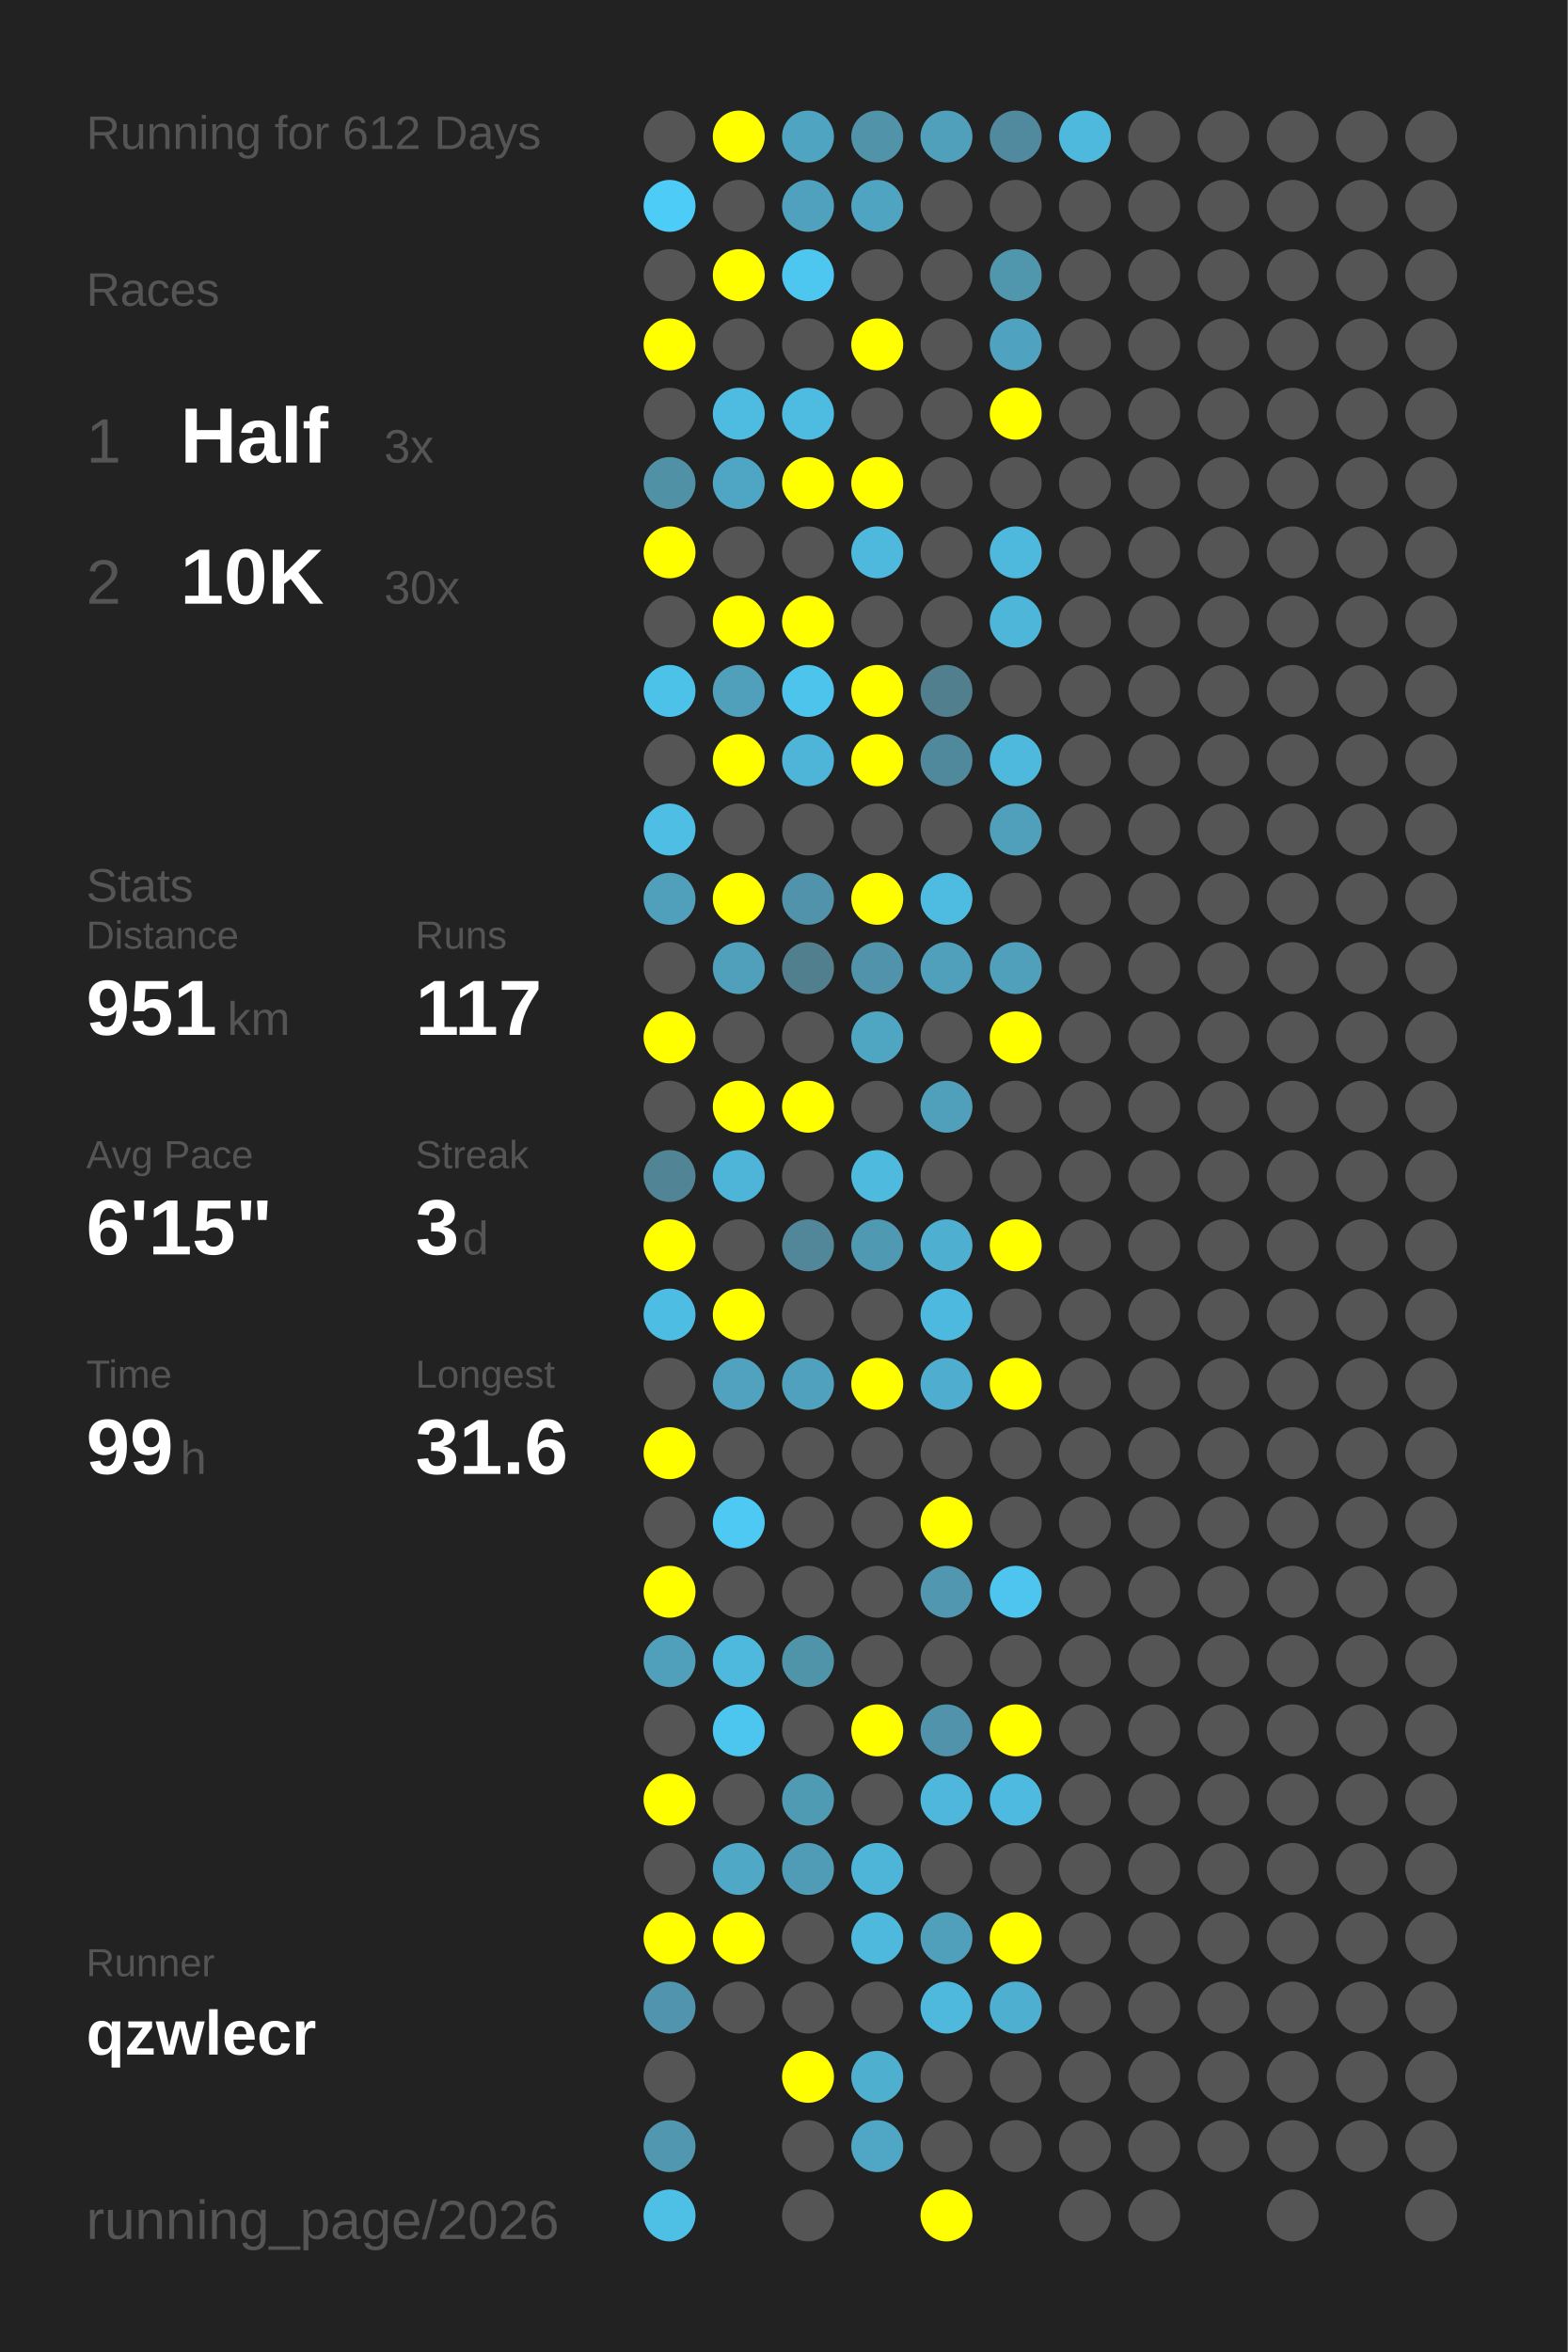
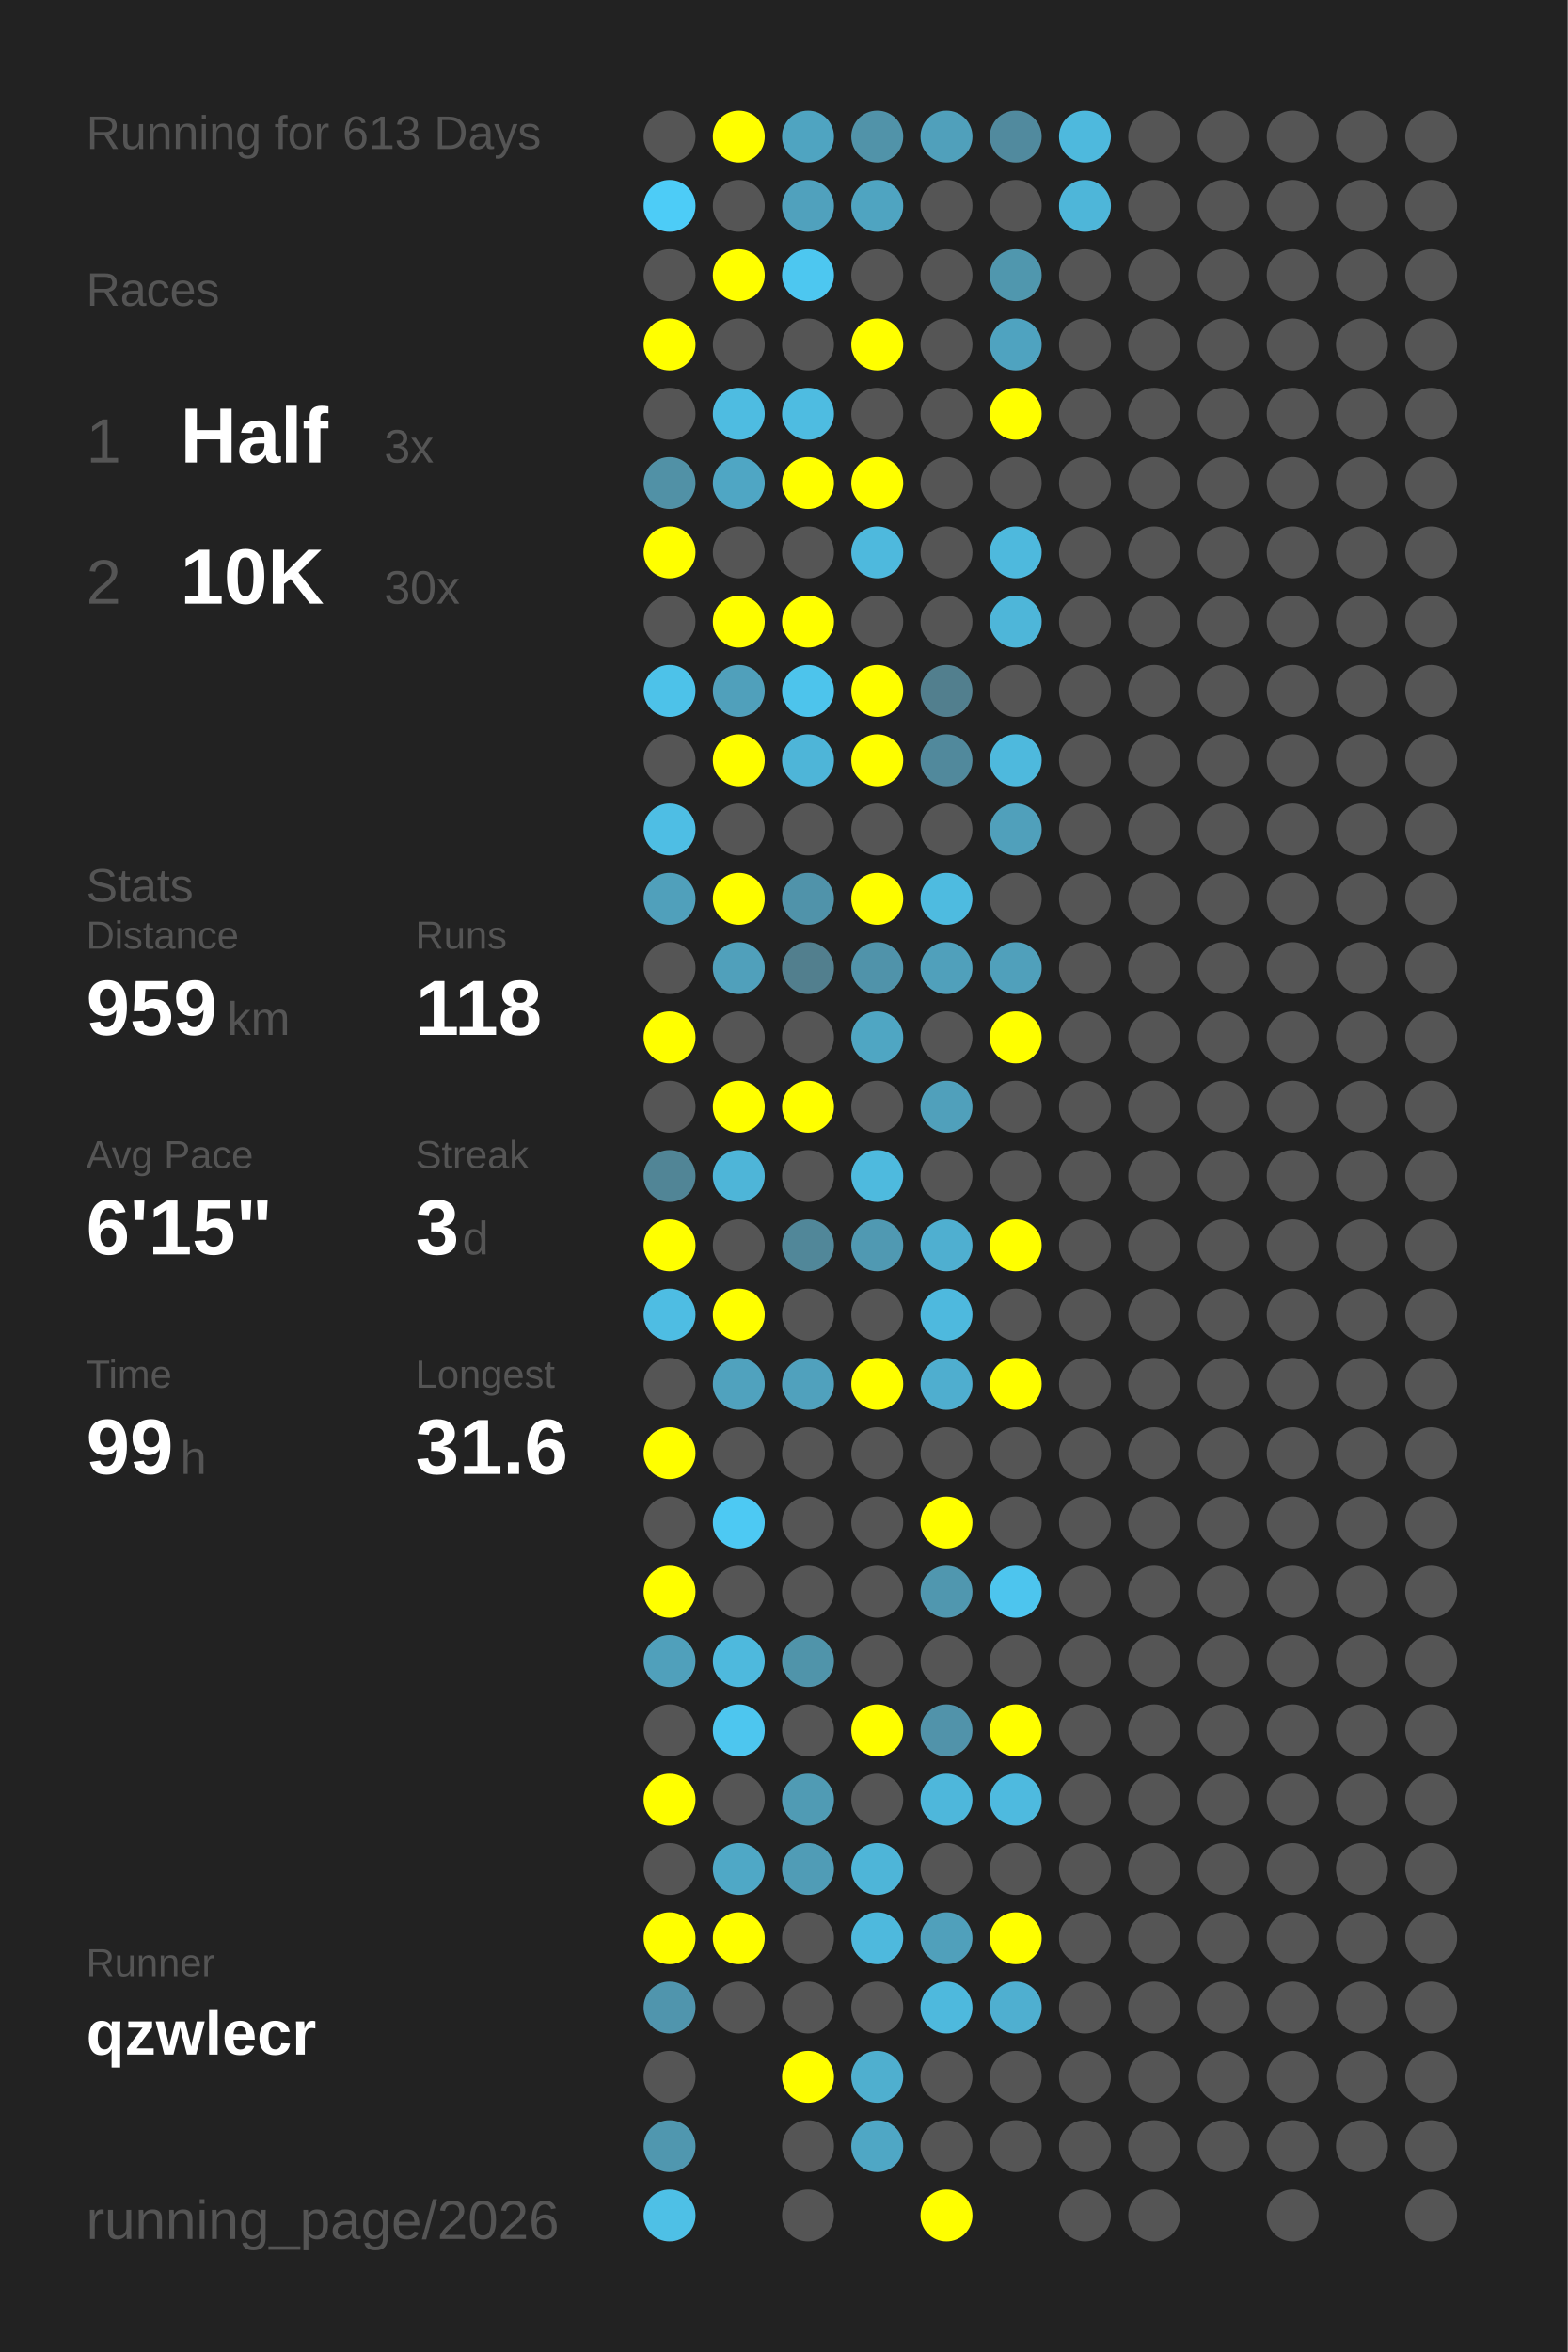
<svg xmlns="http://www.w3.org/2000/svg" baseProfile="full" height="300mm" version="1.1" viewBox="0,0,200,300" width="200mm">
  <defs />
  <rect fill="#222222" height="300" width="200" x="0" y="0" />
-   <text fill="#555555" style="font-size:6px; font-family:Arial;" x="11" y="19">Running for 612 Days</text>
+   <text fill="#555555" style="font-size:6px; font-family:Arial;" x="11" y="19">Running for 613 Days</text>
  <text fill="#555555" style="font-size:6px; font-family:Arial;" x="11" y="39">Races</text>
  <text fill="#555555" style="font-size:8px; font-family:Arial;" x="11" y="59">1</text>
  <text fill="#FFFFFF" style="font-size:10px; font-family:Arial; font-weight:bold;" x="23" y="59">Half</text>
  <text fill="#555555" style="font-size:6px; font-family:Arial;" x="49" y="59">3x</text>
  <text fill="#555555" style="font-size:8px; font-family:Arial;" x="11" y="77">2</text>
  <text fill="#FFFFFF" style="font-size:10px; font-family:Arial; font-weight:bold;" x="23" y="77">10K</text>
  <text fill="#555555" style="font-size:6px; font-family:Arial;" x="49" y="77">30x</text>
  <text fill="#555555" style="font-size:6px; font-family:Arial;" x="11" y="115">Stats</text>
  <text fill="#555555" style="font-size:5px; font-family:Arial;" x="11" y="121">Distance</text>
-   <text fill="#FFFFFF" style="font-size:10px; font-family:Arial; font-weight:bold;" x="11" y="132">951</text>
+   <text fill="#FFFFFF" style="font-size:10px; font-family:Arial; font-weight:bold;" x="11" y="132">959</text>
  <text fill="#555555" style="font-size:6px; font-family:Arial;" x="29" y="132">km</text>
  <text fill="#555555" style="font-size:5px; font-family:Arial;" x="53" y="121">Runs</text>
-   <text fill="#FFFFFF" style="font-size:10px; font-family:Arial; font-weight:bold;" x="53" y="132">117</text>
+   <text fill="#FFFFFF" style="font-size:10px; font-family:Arial; font-weight:bold;" x="53" y="132">118</text>
  <text fill="#555555" style="font-size:5px; font-family:Arial;" x="11" y="149">Avg Pace</text>
  <text fill="#FFFFFF" style="font-size:10px; font-family:Arial; font-weight:bold;" x="11" y="160">6'15"</text>
  <text fill="#555555" style="font-size:5px; font-family:Arial;" x="53" y="149">Streak</text>
  <text fill="#FFFFFF" style="font-size:10px; font-family:Arial; font-weight:bold;" x="53" y="160">3</text>
  <text fill="#555555" style="font-size:6px; font-family:Arial;" x="59" y="160">d</text>
  <text fill="#555555" style="font-size:5px; font-family:Arial;" x="11" y="177">Time</text>
  <text fill="#FFFFFF" style="font-size:10px; font-family:Arial; font-weight:bold;" x="11" y="188">99</text>
  <text fill="#555555" style="font-size:6px; font-family:Arial;" x="23" y="188">h</text>
  <text fill="#555555" style="font-size:5px; font-family:Arial;" x="53" y="177">Longest</text>
  <text fill="#FFFFFF" style="font-size:10px; font-family:Arial; font-weight:bold;" x="53" y="188">31.6</text>
  <text fill="#555555" style="font-size:5px; font-family:Arial;" x="11" y="252.065">Runner</text>
  <text fill="#FFFFFF" style="font-size:8px; font-family:Arial; font-weight:bold;" x="11" y="262.065">qzwlecr</text>
  <text fill="#555555" style="font-size:7px; font-family:Arial;" x="11" y="285.581">running_page/2026</text>
  <circle cx="85.417" cy="17.419" fill="#555555" r="3.312" />
  <circle cx="85.417" cy="26.258" fill="#4dccf7" r="3.312" />
  <circle cx="85.417" cy="35.097" fill="#555555" r="3.312" />
  <circle cx="85.417" cy="43.935" fill="#FFFF00" r="3.312" />
  <circle cx="85.417" cy="52.774" fill="#555555" r="3.312" />
  <circle cx="85.417" cy="61.613" fill="#5191a6" r="3.312" />
  <circle cx="85.417" cy="70.452" fill="#FFFF00" r="3.312" />
  <circle cx="85.417" cy="79.29" fill="#555555" r="3.312" />
  <circle cx="85.417" cy="88.129" fill="#4dc2e9" r="3.312" />
  <circle cx="85.417" cy="96.968" fill="#555555" r="3.312" />
  <circle cx="85.417" cy="105.806" fill="#4ebee4" r="3.312" />
  <circle cx="85.417" cy="114.645" fill="#50a0bb" r="3.312" />
  <circle cx="85.417" cy="123.484" fill="#555555" r="3.312" />
  <circle cx="85.417" cy="132.323" fill="#FFFF00" r="3.312" />
  <circle cx="85.417" cy="141.161" fill="#555555" r="3.312" />
  <circle cx="85.417" cy="150" fill="#518596" r="3.312" />
  <circle cx="85.417" cy="158.839" fill="#FFFF00" r="3.312" />
  <circle cx="85.417" cy="167.677" fill="#4ebde3" r="3.312" />
  <circle cx="85.417" cy="176.516" fill="#555555" r="3.312" />
  <circle cx="85.417" cy="185.355" fill="#FFFF00" r="3.312" />
  <circle cx="85.417" cy="194.194" fill="#555555" r="3.312" />
  <circle cx="85.417" cy="203.032" fill="#FFFF00" r="3.312" />
  <circle cx="85.417" cy="211.871" fill="#50a0bb" r="3.312" />
  <circle cx="85.417" cy="220.71" fill="#555555" r="3.312" />
  <circle cx="85.417" cy="229.548" fill="#FFFF00" r="3.312" />
  <circle cx="85.417" cy="238.387" fill="#555555" r="3.312" />
  <circle cx="85.417" cy="247.226" fill="#FFFF00" r="3.312" />
  <circle cx="85.417" cy="256.065" fill="#5095ad" r="3.312" />
  <circle cx="85.417" cy="264.903" fill="#555555" r="3.312" />
  <circle cx="85.417" cy="273.742" fill="#5097af" r="3.312" />
  <circle cx="85.417" cy="282.581" fill="#4ec0e6" r="3.312" />
  <circle cx="94.25" cy="17.419" fill="#FFFF00" r="3.312" />
  <circle cx="94.25" cy="26.258" fill="#555555" r="3.312" />
  <circle cx="94.25" cy="35.097" fill="#FFFF00" r="3.312" />
  <circle cx="94.25" cy="43.935" fill="#555555" r="3.312" />
  <circle cx="94.25" cy="52.774" fill="#4ebce1" r="3.312" />
  <circle cx="94.25" cy="61.613" fill="#4fa6c4" r="3.312" />
  <circle cx="94.25" cy="70.452" fill="#555555" r="3.312" />
  <circle cx="94.25" cy="79.29" fill="#FFFF00" r="3.312" />
  <circle cx="94.25" cy="88.129" fill="#50a0bb" r="3.312" />
  <circle cx="94.25" cy="96.968" fill="#FFFF00" r="3.312" />
  <circle cx="94.25" cy="105.806" fill="#555555" r="3.312" />
  <circle cx="94.25" cy="114.645" fill="#FFFF00" r="3.312" />
  <circle cx="94.25" cy="123.484" fill="#50a0bb" r="3.312" />
  <circle cx="94.25" cy="132.323" fill="#555555" r="3.312" />
  <circle cx="94.25" cy="141.161" fill="#FFFF00" r="3.312" />
  <circle cx="94.25" cy="150" fill="#4eb5d8" r="3.312" />
  <circle cx="94.25" cy="158.839" fill="#555555" r="3.312" />
  <circle cx="94.25" cy="167.677" fill="#FFFF00" r="3.312" />
  <circle cx="94.25" cy="176.516" fill="#50a2be" r="3.312" />
  <circle cx="94.25" cy="185.355" fill="#555555" r="3.312" />
  <circle cx="94.25" cy="194.194" fill="#4dc9f3" r="3.312" />
  <circle cx="94.25" cy="203.032" fill="#555555" r="3.312" />
  <circle cx="94.25" cy="211.871" fill="#4eb9dd" r="3.312" />
  <circle cx="94.25" cy="220.71" fill="#4dc6ef" r="3.312" />
  <circle cx="94.25" cy="229.548" fill="#555555" r="3.312" />
  <circle cx="94.25" cy="238.387" fill="#4fa8c6" r="3.312" />
  <circle cx="94.25" cy="247.226" fill="#FFFF00" r="3.312" />
  <circle cx="94.25" cy="256.065" fill="#555555" r="3.312" />
  <circle cx="103.083" cy="17.419" fill="#4fa4c1" r="3.312" />
  <circle cx="103.083" cy="26.258" fill="#50a1bd" r="3.312" />
  <circle cx="103.083" cy="35.097" fill="#4dc7f0" r="3.312" />
  <circle cx="103.083" cy="43.935" fill="#555555" r="3.312" />
  <circle cx="103.083" cy="52.774" fill="#4ebce1" r="3.312" />
  <circle cx="103.083" cy="61.613" fill="#FFFF00" r="3.312" />
  <circle cx="103.083" cy="70.452" fill="#555555" r="3.312" />
  <circle cx="103.083" cy="79.29" fill="#FFFF00" r="3.312" />
  <circle cx="103.083" cy="88.129" fill="#4dc4ec" r="3.312" />
  <circle cx="103.083" cy="96.968" fill="#4eb5d8" r="3.312" />
  <circle cx="103.083" cy="105.806" fill="#555555" r="3.312" />
  <circle cx="103.083" cy="114.645" fill="#5093aa" r="3.312" />
  <circle cx="103.083" cy="123.484" fill="#527f8e" r="3.312" />
  <circle cx="103.083" cy="132.323" fill="#555555" r="3.312" />
  <circle cx="103.083" cy="141.161" fill="#FFFF00" r="3.312" />
  <circle cx="103.083" cy="150" fill="#555555" r="3.312" />
  <circle cx="103.083" cy="158.839" fill="#518799" r="3.312" />
  <circle cx="103.083" cy="167.677" fill="#555555" r="3.312" />
  <circle cx="103.083" cy="176.516" fill="#50a1bd" r="3.312" />
  <circle cx="103.083" cy="185.355" fill="#555555" r="3.312" />
  <circle cx="103.083" cy="194.194" fill="#555555" r="3.312" />
  <circle cx="103.083" cy="203.032" fill="#555555" r="3.312" />
  <circle cx="103.083" cy="211.871" fill="#5094aa" r="3.312" />
  <circle cx="103.083" cy="220.71" fill="#555555" r="3.312" />
  <circle cx="103.083" cy="229.548" fill="#509bb4" r="3.312" />
  <circle cx="103.083" cy="238.387" fill="#509cb6" r="3.312" />
  <circle cx="103.083" cy="247.226" fill="#555555" r="3.312" />
  <circle cx="103.083" cy="256.065" fill="#555555" r="3.312" />
  <circle cx="103.083" cy="264.903" fill="#FFFF00" r="3.312" />
  <circle cx="103.083" cy="273.742" fill="#555555" r="3.312" />
  <circle cx="103.083" cy="282.581" fill="#555555" r="3.312" />
  <circle cx="111.917" cy="17.419" fill="#5193a9" r="3.312" />
  <circle cx="111.917" cy="26.258" fill="#4fa4c1" r="3.312" />
  <circle cx="111.917" cy="35.097" fill="#555555" r="3.312" />
  <circle cx="111.917" cy="43.935" fill="#FFFF00" r="3.312" />
  <circle cx="111.917" cy="52.774" fill="#555555" r="3.312" />
  <circle cx="111.917" cy="61.613" fill="#FFFF00" r="3.312" />
  <circle cx="111.917" cy="70.452" fill="#4eb9dd" r="3.312" />
  <circle cx="111.917" cy="79.29" fill="#555555" r="3.312" />
  <circle cx="111.917" cy="88.129" fill="#FFFF00" r="3.312" />
  <circle cx="111.917" cy="96.968" fill="#FFFF00" r="3.312" />
  <circle cx="111.917" cy="105.806" fill="#555555" r="3.312" />
  <circle cx="111.917" cy="114.645" fill="#FFFF00" r="3.312" />
  <circle cx="111.917" cy="123.484" fill="#5093aa" r="3.312" />
  <circle cx="111.917" cy="132.323" fill="#4fa6c3" r="3.312" />
  <circle cx="111.917" cy="141.161" fill="#555555" r="3.312" />
  <circle cx="111.917" cy="150" fill="#4ebade" r="3.312" />
  <circle cx="111.917" cy="158.839" fill="#5099b2" r="3.312" />
  <circle cx="111.917" cy="167.677" fill="#555555" r="3.312" />
  <circle cx="111.917" cy="176.516" fill="#FFFF00" r="3.312" />
  <circle cx="111.917" cy="185.355" fill="#555555" r="3.312" />
  <circle cx="111.917" cy="194.194" fill="#555555" r="3.312" />
  <circle cx="111.917" cy="203.032" fill="#555555" r="3.312" />
  <circle cx="111.917" cy="211.871" fill="#555555" r="3.312" />
  <circle cx="111.917" cy="220.71" fill="#FFFF00" r="3.312" />
  <circle cx="111.917" cy="229.548" fill="#555555" r="3.312" />
  <circle cx="111.917" cy="238.387" fill="#4eb5d8" r="3.312" />
  <circle cx="111.917" cy="247.226" fill="#4eb9dd" r="3.312" />
  <circle cx="111.917" cy="256.065" fill="#555555" r="3.312" />
  <circle cx="111.917" cy="264.903" fill="#4fafcf" r="3.312" />
  <circle cx="111.917" cy="273.742" fill="#4fa7c5" r="3.312" />
  <circle cx="120.75" cy="17.419" fill="#50a0bb" r="3.312" />
  <circle cx="120.75" cy="26.258" fill="#555555" r="3.312" />
  <circle cx="120.75" cy="35.097" fill="#555555" r="3.312" />
  <circle cx="120.75" cy="43.935" fill="#555555" r="3.312" />
  <circle cx="120.75" cy="52.774" fill="#555555" r="3.312" />
  <circle cx="120.75" cy="61.613" fill="#555555" r="3.312" />
  <circle cx="120.75" cy="70.452" fill="#555555" r="3.312" />
  <circle cx="120.75" cy="79.29" fill="#555555" r="3.312" />
  <circle cx="120.75" cy="88.129" fill="#527f8e" r="3.312" />
  <circle cx="120.75" cy="96.968" fill="#51899c" r="3.312" />
  <circle cx="120.75" cy="105.806" fill="#555555" r="3.312" />
  <circle cx="120.75" cy="114.645" fill="#4ebbe0" r="3.312" />
  <circle cx="120.75" cy="123.484" fill="#50a0bb" r="3.312" />
  <circle cx="120.75" cy="132.323" fill="#555555" r="3.312" />
  <circle cx="120.75" cy="141.161" fill="#50a0bb" r="3.312" />
  <circle cx="120.75" cy="150" fill="#555555" r="3.312" />
  <circle cx="120.75" cy="158.839" fill="#4fafd0" r="3.312" />
  <circle cx="120.75" cy="167.677" fill="#4eb9de" r="3.312" />
  <circle cx="120.75" cy="176.516" fill="#4faecf" r="3.312" />
  <circle cx="120.75" cy="185.355" fill="#555555" r="3.312" />
  <circle cx="120.75" cy="194.194" fill="#FFFF00" r="3.312" />
  <circle cx="120.75" cy="203.032" fill="#5097af" r="3.312" />
  <circle cx="120.75" cy="211.871" fill="#555555" r="3.312" />
  <circle cx="120.75" cy="220.71" fill="#5193aa" r="3.312" />
  <circle cx="120.75" cy="229.548" fill="#4eb7db" r="3.312" />
  <circle cx="120.75" cy="238.387" fill="#555555" r="3.312" />
  <circle cx="120.75" cy="247.226" fill="#50a0bb" r="3.312" />
  <circle cx="120.75" cy="256.065" fill="#4eb9dd" r="3.312" />
  <circle cx="120.75" cy="264.903" fill="#555555" r="3.312" />
  <circle cx="120.75" cy="273.742" fill="#555555" r="3.312" />
  <circle cx="120.75" cy="282.581" fill="#FFFF00" r="3.312" />
  <circle cx="129.583" cy="17.419" fill="#518a9e" r="3.312" />
  <circle cx="129.583" cy="26.258" fill="#555555" r="3.312" />
  <circle cx="129.583" cy="35.097" fill="#5097ae" r="3.312" />
  <circle cx="129.583" cy="43.935" fill="#4fa3c0" r="3.312" />
  <circle cx="129.583" cy="52.774" fill="#FFFF00" r="3.312" />
  <circle cx="129.583" cy="61.613" fill="#555555" r="3.312" />
  <circle cx="129.583" cy="70.452" fill="#4eb9dd" r="3.312" />
  <circle cx="129.583" cy="79.29" fill="#4eb6d9" r="3.312" />
  <circle cx="129.583" cy="88.129" fill="#555555" r="3.312" />
  <circle cx="129.583" cy="96.968" fill="#4eb9dd" r="3.312" />
  <circle cx="129.583" cy="105.806" fill="#50a0bb" r="3.312" />
  <circle cx="129.583" cy="114.645" fill="#555555" r="3.312" />
  <circle cx="129.583" cy="123.484" fill="#50a0bb" r="3.312" />
  <circle cx="129.583" cy="132.323" fill="#FFFF00" r="3.312" />
  <circle cx="129.583" cy="141.161" fill="#555555" r="3.312" />
  <circle cx="129.583" cy="150" fill="#555555" r="3.312" />
  <circle cx="129.583" cy="158.839" fill="#FFFF00" r="3.312" />
  <circle cx="129.583" cy="167.677" fill="#555555" r="3.312" />
  <circle cx="129.583" cy="176.516" fill="#FFFF00" r="3.312" />
  <circle cx="129.583" cy="185.355" fill="#555555" r="3.312" />
  <circle cx="129.583" cy="194.194" fill="#555555" r="3.312" />
  <circle cx="129.583" cy="203.032" fill="#4dc5ee" r="3.312" />
  <circle cx="129.583" cy="211.871" fill="#555555" r="3.312" />
  <circle cx="129.583" cy="220.71" fill="#FFFF00" r="3.312" />
  <circle cx="129.583" cy="229.548" fill="#4ebadf" r="3.312" />
  <circle cx="129.583" cy="238.387" fill="#555555" r="3.312" />
  <circle cx="129.583" cy="247.226" fill="#FFFF00" r="3.312" />
  <circle cx="129.583" cy="256.065" fill="#4fafd0" r="3.312" />
  <circle cx="129.583" cy="264.903" fill="#555555" r="3.312" />
  <circle cx="129.583" cy="273.742" fill="#555555" r="3.312" />
  <circle cx="138.417" cy="17.419" fill="#4eb9dd" r="3.312" />
-   <circle cx="138.417" cy="26.258" fill="#555555" r="3.312" />
+   <circle cx="138.417" cy="26.258" fill="#4eb6d9" r="3.312" />
  <circle cx="138.417" cy="35.097" fill="#555555" r="3.312" />
  <circle cx="138.417" cy="43.935" fill="#555555" r="3.312" />
  <circle cx="138.417" cy="52.774" fill="#555555" r="3.312" />
  <circle cx="138.417" cy="61.613" fill="#555555" r="3.312" />
  <circle cx="138.417" cy="70.452" fill="#555555" r="3.312" />
  <circle cx="138.417" cy="79.29" fill="#555555" r="3.312" />
  <circle cx="138.417" cy="88.129" fill="#555555" r="3.312" />
  <circle cx="138.417" cy="96.968" fill="#555555" r="3.312" />
  <circle cx="138.417" cy="105.806" fill="#555555" r="3.312" />
  <circle cx="138.417" cy="114.645" fill="#555555" r="3.312" />
  <circle cx="138.417" cy="123.484" fill="#555555" r="3.312" />
  <circle cx="138.417" cy="132.323" fill="#555555" r="3.312" />
  <circle cx="138.417" cy="141.161" fill="#555555" r="3.312" />
  <circle cx="138.417" cy="150" fill="#555555" r="3.312" />
  <circle cx="138.417" cy="158.839" fill="#555555" r="3.312" />
  <circle cx="138.417" cy="167.677" fill="#555555" r="3.312" />
  <circle cx="138.417" cy="176.516" fill="#555555" r="3.312" />
  <circle cx="138.417" cy="185.355" fill="#555555" r="3.312" />
  <circle cx="138.417" cy="194.194" fill="#555555" r="3.312" />
  <circle cx="138.417" cy="203.032" fill="#555555" r="3.312" />
  <circle cx="138.417" cy="211.871" fill="#555555" r="3.312" />
  <circle cx="138.417" cy="220.71" fill="#555555" r="3.312" />
  <circle cx="138.417" cy="229.548" fill="#555555" r="3.312" />
  <circle cx="138.417" cy="238.387" fill="#555555" r="3.312" />
  <circle cx="138.417" cy="247.226" fill="#555555" r="3.312" />
  <circle cx="138.417" cy="256.065" fill="#555555" r="3.312" />
  <circle cx="138.417" cy="264.903" fill="#555555" r="3.312" />
  <circle cx="138.417" cy="273.742" fill="#555555" r="3.312" />
  <circle cx="138.417" cy="282.581" fill="#555555" r="3.312" />
  <circle cx="147.25" cy="17.419" fill="#555555" r="3.312" />
  <circle cx="147.25" cy="26.258" fill="#555555" r="3.312" />
  <circle cx="147.25" cy="35.097" fill="#555555" r="3.312" />
  <circle cx="147.25" cy="43.935" fill="#555555" r="3.312" />
  <circle cx="147.25" cy="52.774" fill="#555555" r="3.312" />
  <circle cx="147.25" cy="61.613" fill="#555555" r="3.312" />
  <circle cx="147.25" cy="70.452" fill="#555555" r="3.312" />
  <circle cx="147.25" cy="79.29" fill="#555555" r="3.312" />
  <circle cx="147.25" cy="88.129" fill="#555555" r="3.312" />
  <circle cx="147.25" cy="96.968" fill="#555555" r="3.312" />
  <circle cx="147.25" cy="105.806" fill="#555555" r="3.312" />
  <circle cx="147.25" cy="114.645" fill="#555555" r="3.312" />
  <circle cx="147.25" cy="123.484" fill="#555555" r="3.312" />
  <circle cx="147.25" cy="132.323" fill="#555555" r="3.312" />
  <circle cx="147.25" cy="141.161" fill="#555555" r="3.312" />
  <circle cx="147.25" cy="150" fill="#555555" r="3.312" />
  <circle cx="147.25" cy="158.839" fill="#555555" r="3.312" />
  <circle cx="147.25" cy="167.677" fill="#555555" r="3.312" />
  <circle cx="147.25" cy="176.516" fill="#555555" r="3.312" />
  <circle cx="147.25" cy="185.355" fill="#555555" r="3.312" />
  <circle cx="147.25" cy="194.194" fill="#555555" r="3.312" />
  <circle cx="147.25" cy="203.032" fill="#555555" r="3.312" />
  <circle cx="147.25" cy="211.871" fill="#555555" r="3.312" />
  <circle cx="147.25" cy="220.71" fill="#555555" r="3.312" />
  <circle cx="147.25" cy="229.548" fill="#555555" r="3.312" />
  <circle cx="147.25" cy="238.387" fill="#555555" r="3.312" />
  <circle cx="147.25" cy="247.226" fill="#555555" r="3.312" />
  <circle cx="147.25" cy="256.065" fill="#555555" r="3.312" />
  <circle cx="147.25" cy="264.903" fill="#555555" r="3.312" />
  <circle cx="147.25" cy="273.742" fill="#555555" r="3.312" />
  <circle cx="147.25" cy="282.581" fill="#555555" r="3.312" />
  <circle cx="156.083" cy="17.419" fill="#555555" r="3.312" />
  <circle cx="156.083" cy="26.258" fill="#555555" r="3.312" />
  <circle cx="156.083" cy="35.097" fill="#555555" r="3.312" />
  <circle cx="156.083" cy="43.935" fill="#555555" r="3.312" />
  <circle cx="156.083" cy="52.774" fill="#555555" r="3.312" />
  <circle cx="156.083" cy="61.613" fill="#555555" r="3.312" />
  <circle cx="156.083" cy="70.452" fill="#555555" r="3.312" />
  <circle cx="156.083" cy="79.29" fill="#555555" r="3.312" />
  <circle cx="156.083" cy="88.129" fill="#555555" r="3.312" />
  <circle cx="156.083" cy="96.968" fill="#555555" r="3.312" />
  <circle cx="156.083" cy="105.806" fill="#555555" r="3.312" />
  <circle cx="156.083" cy="114.645" fill="#555555" r="3.312" />
  <circle cx="156.083" cy="123.484" fill="#555555" r="3.312" />
  <circle cx="156.083" cy="132.323" fill="#555555" r="3.312" />
  <circle cx="156.083" cy="141.161" fill="#555555" r="3.312" />
  <circle cx="156.083" cy="150" fill="#555555" r="3.312" />
  <circle cx="156.083" cy="158.839" fill="#555555" r="3.312" />
  <circle cx="156.083" cy="167.677" fill="#555555" r="3.312" />
  <circle cx="156.083" cy="176.516" fill="#555555" r="3.312" />
  <circle cx="156.083" cy="185.355" fill="#555555" r="3.312" />
  <circle cx="156.083" cy="194.194" fill="#555555" r="3.312" />
  <circle cx="156.083" cy="203.032" fill="#555555" r="3.312" />
  <circle cx="156.083" cy="211.871" fill="#555555" r="3.312" />
  <circle cx="156.083" cy="220.71" fill="#555555" r="3.312" />
  <circle cx="156.083" cy="229.548" fill="#555555" r="3.312" />
  <circle cx="156.083" cy="238.387" fill="#555555" r="3.312" />
  <circle cx="156.083" cy="247.226" fill="#555555" r="3.312" />
  <circle cx="156.083" cy="256.065" fill="#555555" r="3.312" />
  <circle cx="156.083" cy="264.903" fill="#555555" r="3.312" />
  <circle cx="156.083" cy="273.742" fill="#555555" r="3.312" />
  <circle cx="164.917" cy="17.419" fill="#555555" r="3.312" />
  <circle cx="164.917" cy="26.258" fill="#555555" r="3.312" />
  <circle cx="164.917" cy="35.097" fill="#555555" r="3.312" />
  <circle cx="164.917" cy="43.935" fill="#555555" r="3.312" />
  <circle cx="164.917" cy="52.774" fill="#555555" r="3.312" />
  <circle cx="164.917" cy="61.613" fill="#555555" r="3.312" />
  <circle cx="164.917" cy="70.452" fill="#555555" r="3.312" />
  <circle cx="164.917" cy="79.29" fill="#555555" r="3.312" />
  <circle cx="164.917" cy="88.129" fill="#555555" r="3.312" />
  <circle cx="164.917" cy="96.968" fill="#555555" r="3.312" />
  <circle cx="164.917" cy="105.806" fill="#555555" r="3.312" />
  <circle cx="164.917" cy="114.645" fill="#555555" r="3.312" />
  <circle cx="164.917" cy="123.484" fill="#555555" r="3.312" />
  <circle cx="164.917" cy="132.323" fill="#555555" r="3.312" />
  <circle cx="164.917" cy="141.161" fill="#555555" r="3.312" />
  <circle cx="164.917" cy="150" fill="#555555" r="3.312" />
  <circle cx="164.917" cy="158.839" fill="#555555" r="3.312" />
  <circle cx="164.917" cy="167.677" fill="#555555" r="3.312" />
  <circle cx="164.917" cy="176.516" fill="#555555" r="3.312" />
  <circle cx="164.917" cy="185.355" fill="#555555" r="3.312" />
  <circle cx="164.917" cy="194.194" fill="#555555" r="3.312" />
  <circle cx="164.917" cy="203.032" fill="#555555" r="3.312" />
  <circle cx="164.917" cy="211.871" fill="#555555" r="3.312" />
  <circle cx="164.917" cy="220.71" fill="#555555" r="3.312" />
  <circle cx="164.917" cy="229.548" fill="#555555" r="3.312" />
  <circle cx="164.917" cy="238.387" fill="#555555" r="3.312" />
  <circle cx="164.917" cy="247.226" fill="#555555" r="3.312" />
  <circle cx="164.917" cy="256.065" fill="#555555" r="3.312" />
  <circle cx="164.917" cy="264.903" fill="#555555" r="3.312" />
  <circle cx="164.917" cy="273.742" fill="#555555" r="3.312" />
  <circle cx="164.917" cy="282.581" fill="#555555" r="3.312" />
  <circle cx="173.75" cy="17.419" fill="#555555" r="3.312" />
  <circle cx="173.75" cy="26.258" fill="#555555" r="3.312" />
  <circle cx="173.75" cy="35.097" fill="#555555" r="3.312" />
  <circle cx="173.75" cy="43.935" fill="#555555" r="3.312" />
  <circle cx="173.75" cy="52.774" fill="#555555" r="3.312" />
  <circle cx="173.75" cy="61.613" fill="#555555" r="3.312" />
  <circle cx="173.75" cy="70.452" fill="#555555" r="3.312" />
  <circle cx="173.75" cy="79.29" fill="#555555" r="3.312" />
  <circle cx="173.75" cy="88.129" fill="#555555" r="3.312" />
  <circle cx="173.75" cy="96.968" fill="#555555" r="3.312" />
  <circle cx="173.75" cy="105.806" fill="#555555" r="3.312" />
  <circle cx="173.75" cy="114.645" fill="#555555" r="3.312" />
  <circle cx="173.75" cy="123.484" fill="#555555" r="3.312" />
  <circle cx="173.75" cy="132.323" fill="#555555" r="3.312" />
  <circle cx="173.75" cy="141.161" fill="#555555" r="3.312" />
  <circle cx="173.75" cy="150" fill="#555555" r="3.312" />
  <circle cx="173.75" cy="158.839" fill="#555555" r="3.312" />
  <circle cx="173.75" cy="167.677" fill="#555555" r="3.312" />
  <circle cx="173.75" cy="176.516" fill="#555555" r="3.312" />
  <circle cx="173.75" cy="185.355" fill="#555555" r="3.312" />
  <circle cx="173.75" cy="194.194" fill="#555555" r="3.312" />
  <circle cx="173.75" cy="203.032" fill="#555555" r="3.312" />
  <circle cx="173.75" cy="211.871" fill="#555555" r="3.312" />
  <circle cx="173.75" cy="220.71" fill="#555555" r="3.312" />
  <circle cx="173.75" cy="229.548" fill="#555555" r="3.312" />
  <circle cx="173.75" cy="238.387" fill="#555555" r="3.312" />
  <circle cx="173.75" cy="247.226" fill="#555555" r="3.312" />
  <circle cx="173.75" cy="256.065" fill="#555555" r="3.312" />
  <circle cx="173.75" cy="264.903" fill="#555555" r="3.312" />
  <circle cx="173.75" cy="273.742" fill="#555555" r="3.312" />
  <circle cx="182.583" cy="17.419" fill="#555555" r="3.312" />
  <circle cx="182.583" cy="26.258" fill="#555555" r="3.312" />
  <circle cx="182.583" cy="35.097" fill="#555555" r="3.312" />
  <circle cx="182.583" cy="43.935" fill="#555555" r="3.312" />
  <circle cx="182.583" cy="52.774" fill="#555555" r="3.312" />
  <circle cx="182.583" cy="61.613" fill="#555555" r="3.312" />
  <circle cx="182.583" cy="70.452" fill="#555555" r="3.312" />
  <circle cx="182.583" cy="79.29" fill="#555555" r="3.312" />
  <circle cx="182.583" cy="88.129" fill="#555555" r="3.312" />
  <circle cx="182.583" cy="96.968" fill="#555555" r="3.312" />
  <circle cx="182.583" cy="105.806" fill="#555555" r="3.312" />
  <circle cx="182.583" cy="114.645" fill="#555555" r="3.312" />
  <circle cx="182.583" cy="123.484" fill="#555555" r="3.312" />
  <circle cx="182.583" cy="132.323" fill="#555555" r="3.312" />
  <circle cx="182.583" cy="141.161" fill="#555555" r="3.312" />
  <circle cx="182.583" cy="150" fill="#555555" r="3.312" />
  <circle cx="182.583" cy="158.839" fill="#555555" r="3.312" />
  <circle cx="182.583" cy="167.677" fill="#555555" r="3.312" />
  <circle cx="182.583" cy="176.516" fill="#555555" r="3.312" />
  <circle cx="182.583" cy="185.355" fill="#555555" r="3.312" />
  <circle cx="182.583" cy="194.194" fill="#555555" r="3.312" />
  <circle cx="182.583" cy="203.032" fill="#555555" r="3.312" />
  <circle cx="182.583" cy="211.871" fill="#555555" r="3.312" />
  <circle cx="182.583" cy="220.71" fill="#555555" r="3.312" />
  <circle cx="182.583" cy="229.548" fill="#555555" r="3.312" />
  <circle cx="182.583" cy="238.387" fill="#555555" r="3.312" />
  <circle cx="182.583" cy="247.226" fill="#555555" r="3.312" />
  <circle cx="182.583" cy="256.065" fill="#555555" r="3.312" />
  <circle cx="182.583" cy="264.903" fill="#555555" r="3.312" />
  <circle cx="182.583" cy="273.742" fill="#555555" r="3.312" />
  <circle cx="182.583" cy="282.581" fill="#555555" r="3.312" />
</svg>
